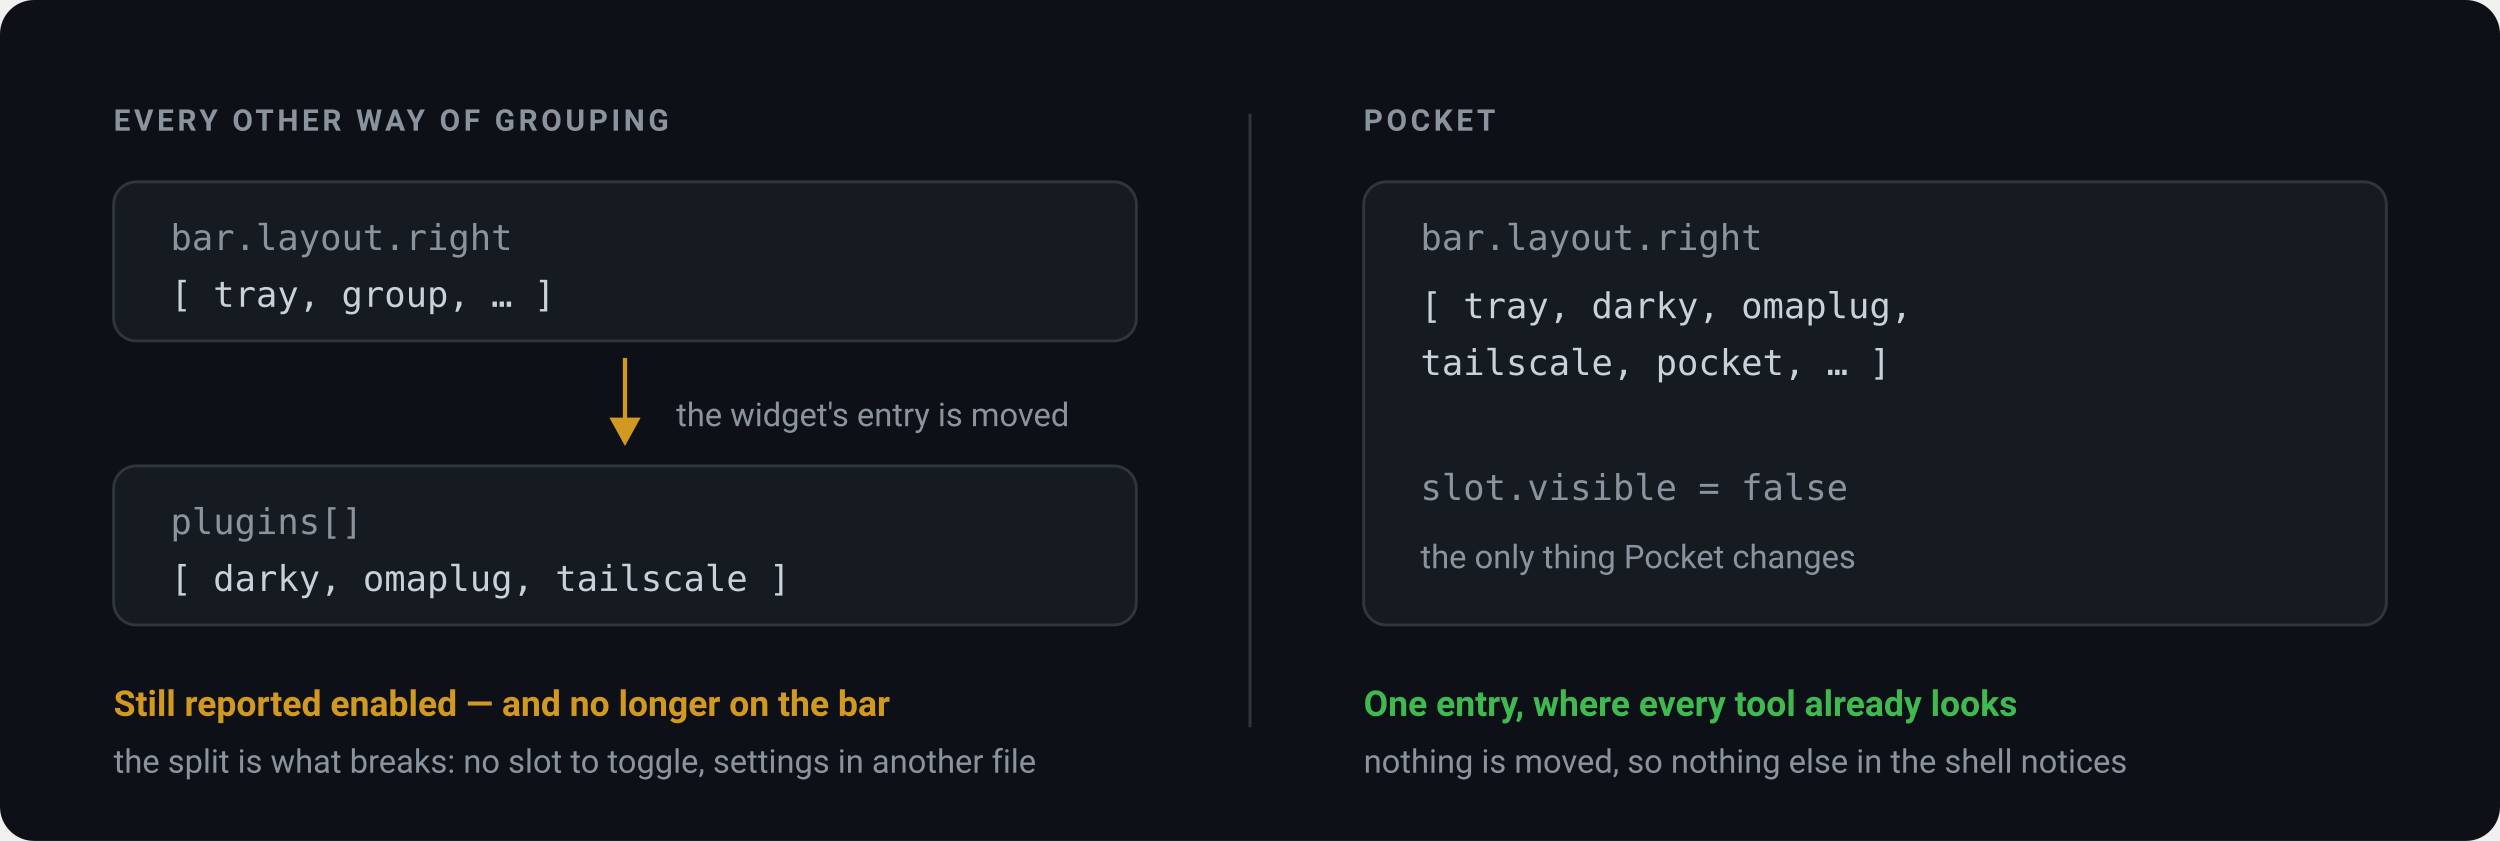
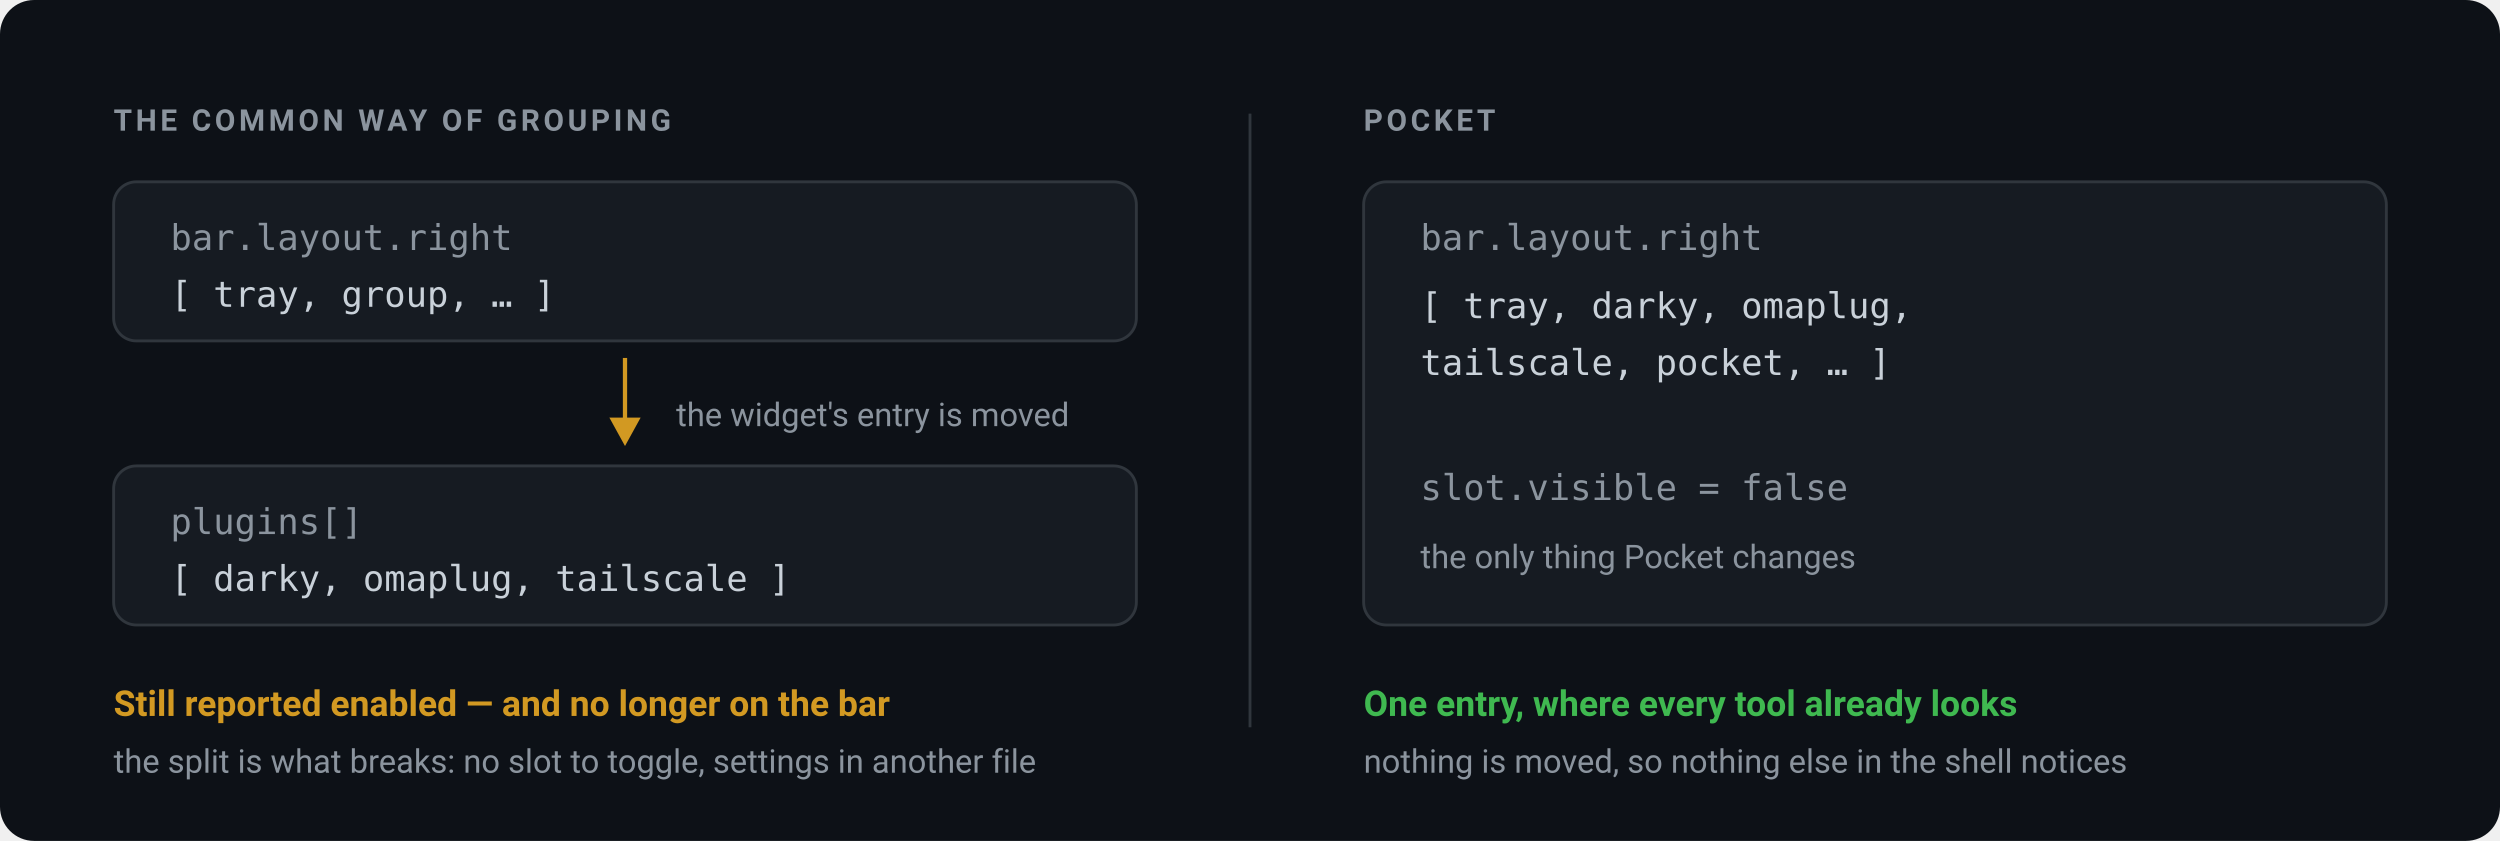
<svg xmlns="http://www.w3.org/2000/svg" viewBox="0 0 880 296" width="880" role="img" aria-labelledby="t d">
  <style>
    .paper { fill: #0d1117 }
    .panel { fill: #161b22 }
    .line  { fill: none; stroke: #30363d; stroke-width: 1 }
    .ink   { fill: #c9d1d9 }
    .mute  { fill: #8b949e }
    .warn  { fill: #d29922; color: #d29922 }
    .good  { fill: #3fb950 }
    .wire  { fill: none; stroke: currentColor; stroke-width: 1.5 }
    @media (prefers-color-scheme: light) {
      .paper { fill: #ffffff }
      .panel { fill: #f6f8fa }
      .line  { stroke: #d0d7de }
      .ink   { fill: #1f2328 }
      .mute  { fill: #59636e }
      .warn  { fill: #9a6700; color: #9a6700 }
      .good  { fill: #1a7f37 }
    }
    .eyebrow { font: 600 10.5px ui-sans-serif, -apple-system, "Segoe UI", Roboto, sans-serif;
               letter-spacing: .12em }
    .code    { font: 400 12.5px ui-monospace, SFMono-Regular, Menlo, Consolas, monospace }
    .verdict { font: 600 12.5px ui-sans-serif, -apple-system, "Segoe UI", Roboto, sans-serif }
    .aside   { font: 400 11.5px ui-sans-serif, -apple-system, "Segoe UI", Roboto, sans-serif }
  </style>
  <rect class="paper" width="880" height="296" rx="12" />
-   <text x="40" y="46" class="eyebrow mute">EVERY OTHER WAY OF GROUPING</text>
+   <text x="40" y="46" class="eyebrow mute">THE COMMON WAY OF GROUPING</text>
  <rect x="40" y="64" width="360" height="56" rx="8" class="panel" />
  <rect x="40" y="64" width="360" height="56" rx="8" class="line" />
  <text x="60" y="88" class="code mute">bar.layout.right</text>
  <text x="60" y="108" class="code ink">[ tray, group, … ]</text>
  <g class="warn">
    <path d="M220 126v22" class="wire" />
    <path d="M214.5 147 220 157l5.5-10z" fill="currentColor" />
  </g>
  <text x="238" y="150" class="aside mute">the widget's entry is moved</text>
  <rect x="40" y="164" width="360" height="56" rx="8" class="panel" />
  <rect x="40" y="164" width="360" height="56" rx="8" class="line" />
  <text x="60" y="188" class="code mute">plugins[]</text>
  <text x="60" y="208" class="code ink">[ darky, omaplug, tailscale ]</text>
  <text x="40" y="252" class="verdict warn">Still reported enabled — and no longer on the bar</text>
  <text x="40" y="272" class="aside mute">the split is what breaks: no slot to toggle, settings in another file</text>
  <path d="M440 40v216" class="line" />
  <text x="480" y="46" class="eyebrow mute">POCKET</text>
  <rect x="480" y="64" width="360" height="156" rx="8" class="panel" />
  <rect x="480" y="64" width="360" height="156" rx="8" class="line" />
  <text x="500" y="88" class="code mute">bar.layout.right</text>
  <text x="500" y="112" class="code ink">[ tray, darky, omaplug,</text>
  <text x="500" y="132" class="code ink">  tailscale, pocket, … ]</text>
  <text x="500" y="176" class="code mute">slot.visible = false</text>
  <text x="500" y="200" class="aside mute">the only thing Pocket changes</text>
  <text x="480" y="252" class="verdict good">One entry, where every tool already looks</text>
  <text x="480" y="272" class="aside mute">nothing is moved, so nothing else in the shell notices</text>
</svg>
